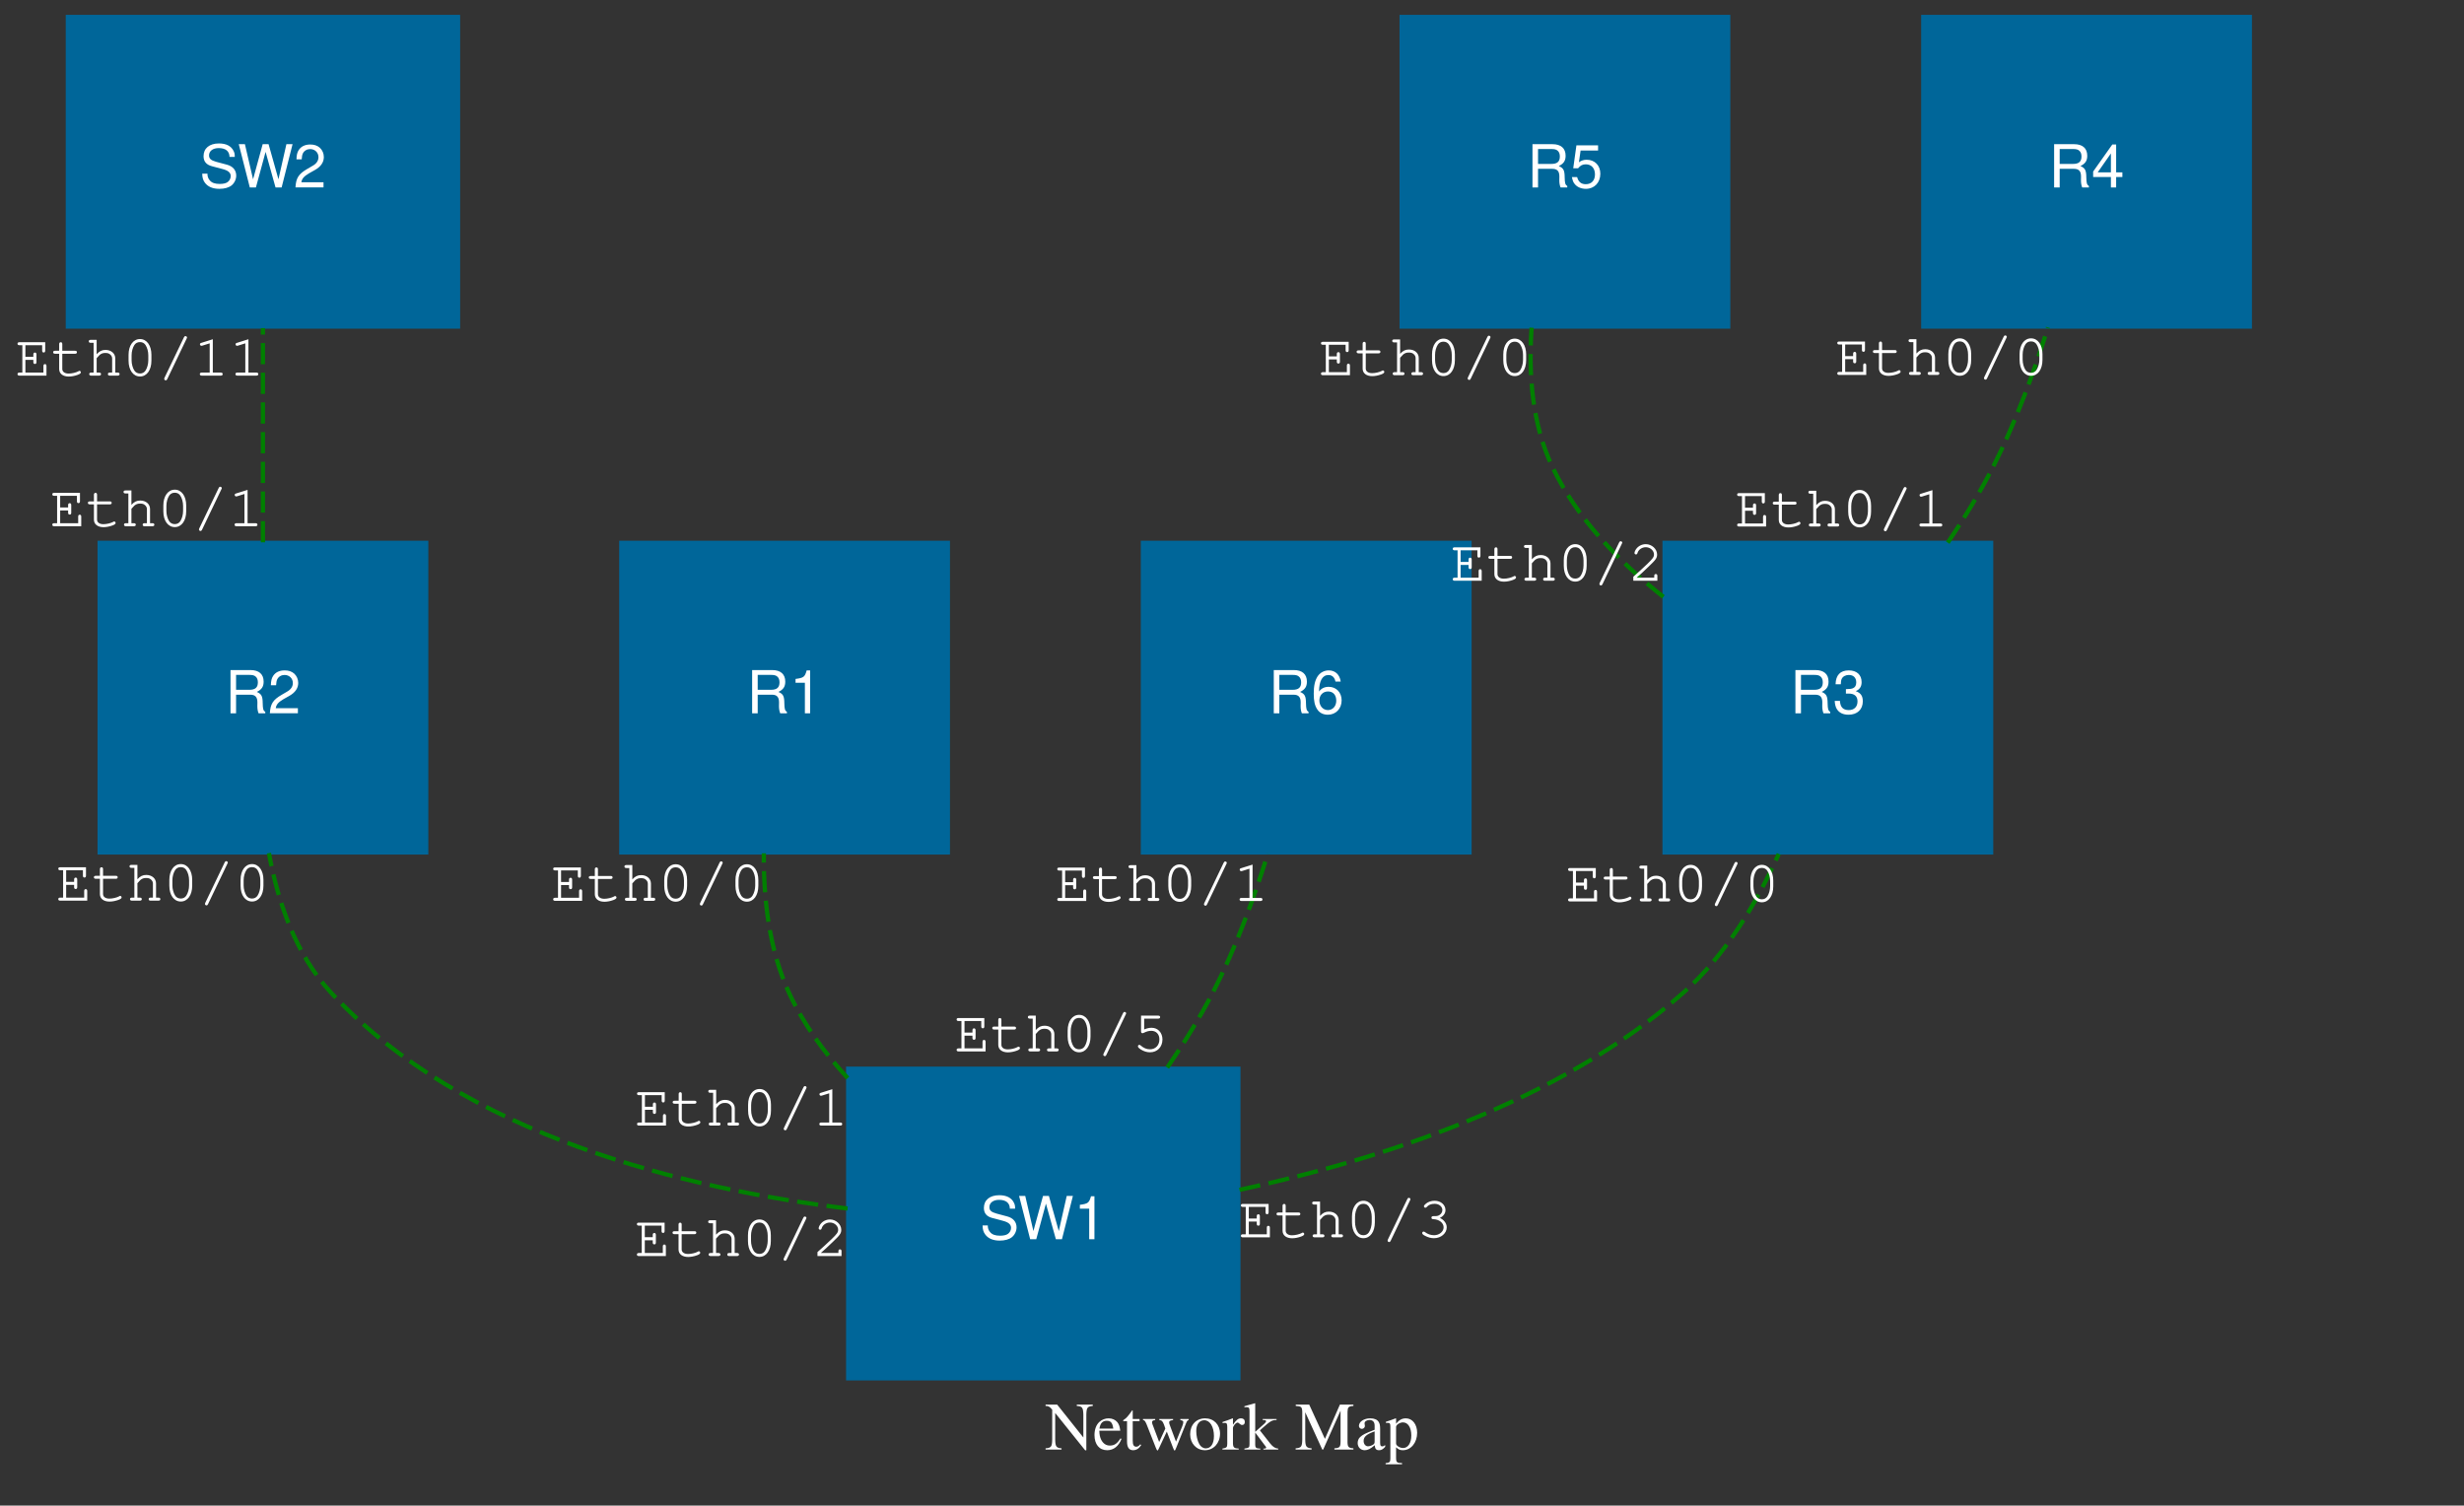
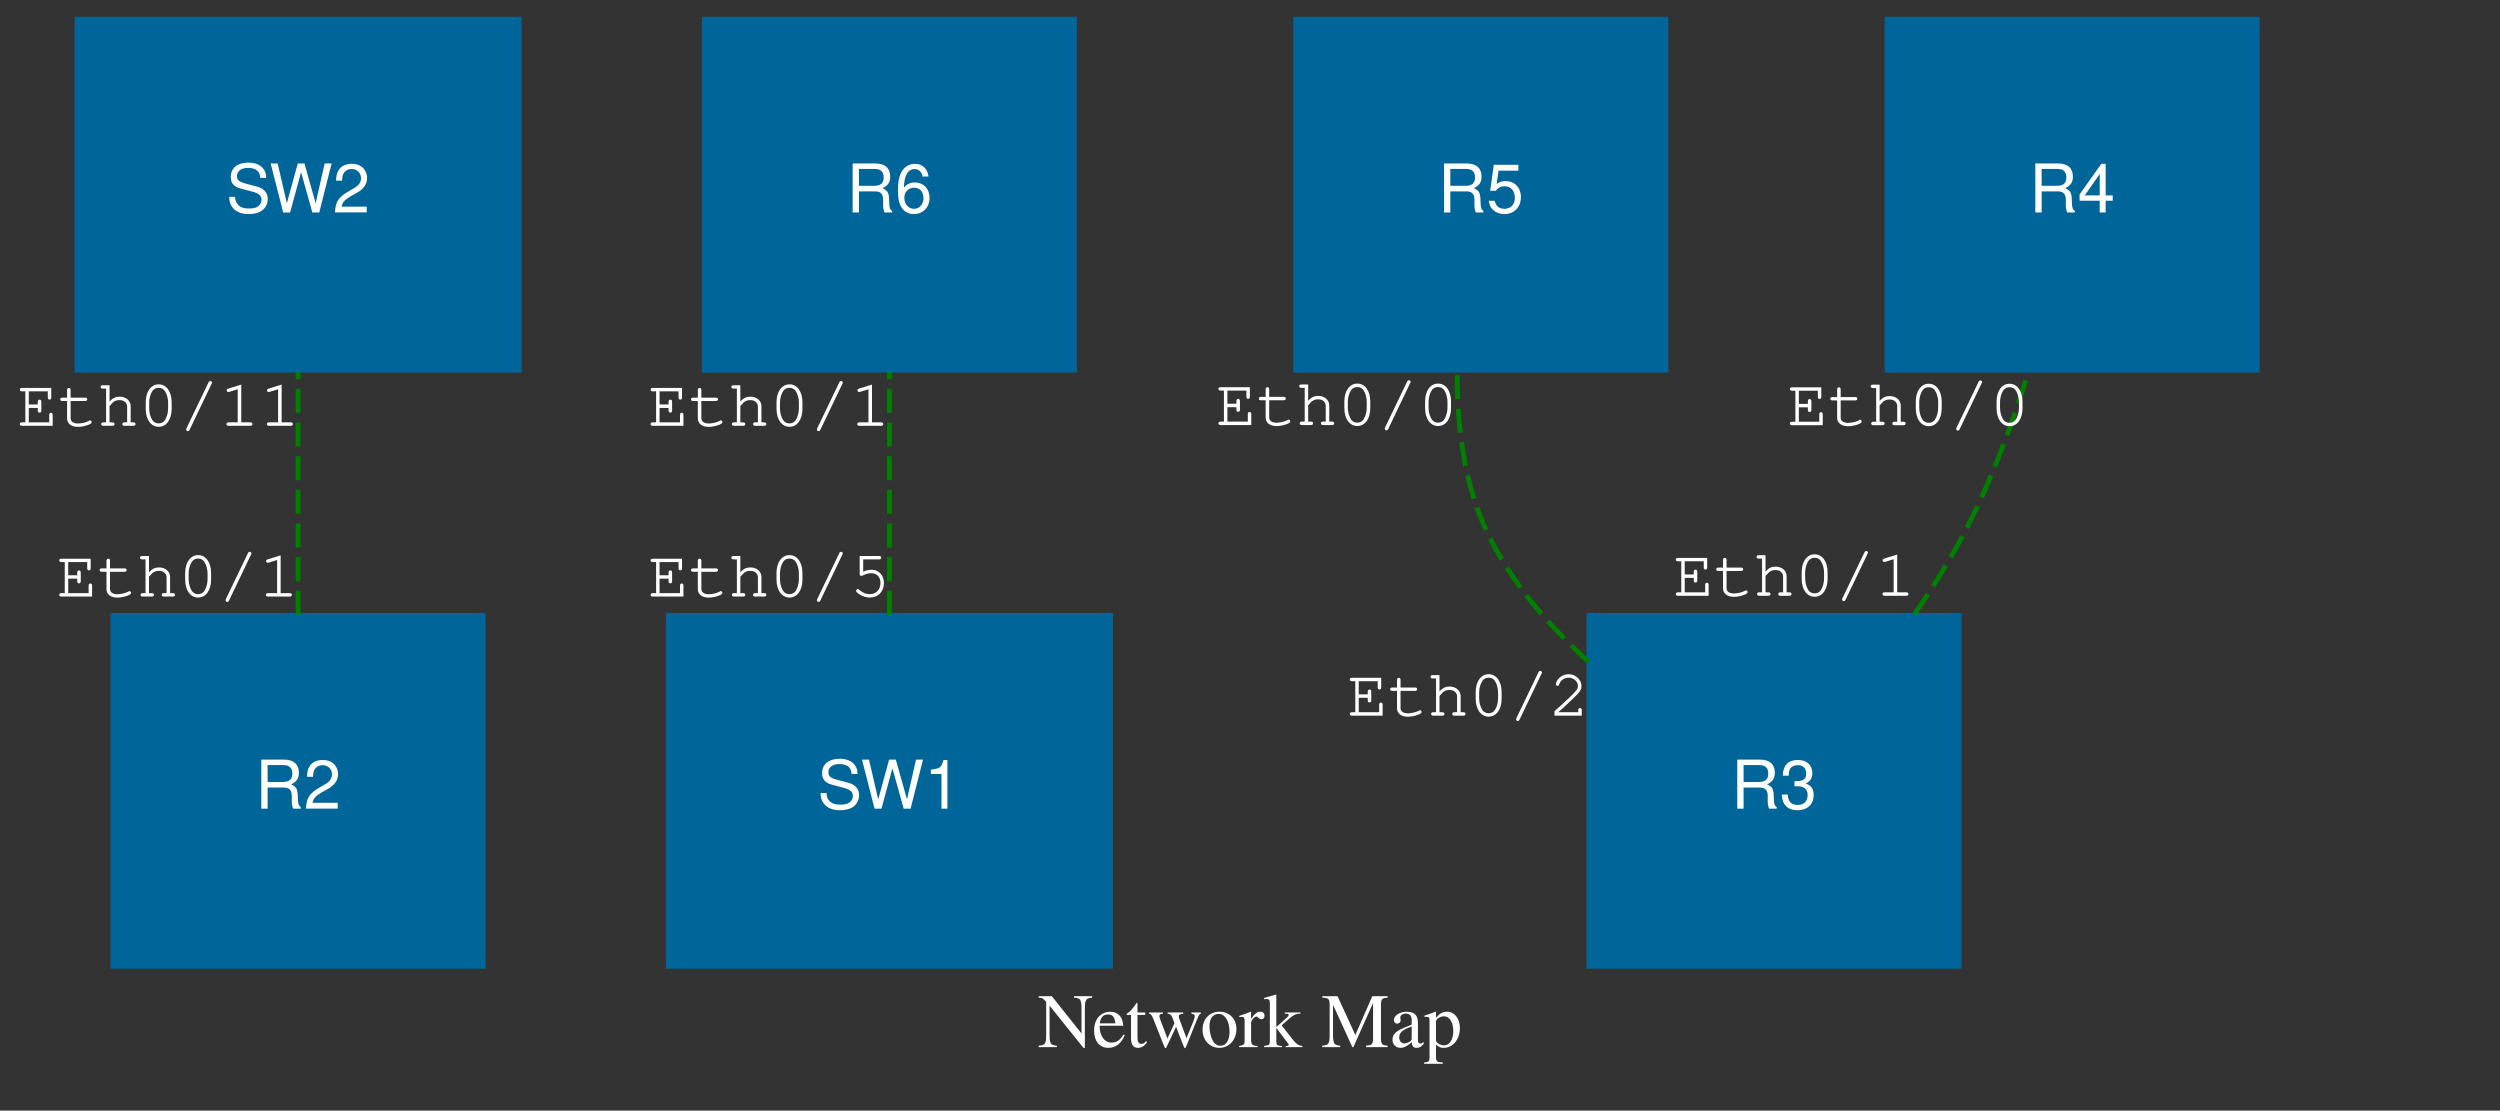
- <svg xmlns="http://www.w3.org/2000/svg" width="581pt" height="355pt" viewBox="0.00 0.00 581.00 355.00">
-   <g id="graph0" class="graph" transform="scale(1 1) rotate(0) translate(4 351)">
-     <polygon fill="#333333" stroke="none" points="-4,4 -4,-351 577,-351 577,4 -4,4" />
-     <text text-anchor="middle" x="286.5" y="-9.2" font-family="Times,serif" font-size="16.00" fill="white">Network Map</text>
+ <svg xmlns="http://www.w3.org/2000/svg" width="520pt" height="231pt" viewBox="0.00 0.00 520.00 231.00">
+   <g id="graph0" class="graph" transform="scale(1 1) rotate(0) translate(4 227)">
+     <polygon fill="#333333" stroke="none" points="-4,4 -4,-227 516,-227 516,4 -4,4" />
+     <text text-anchor="middle" x="256" y="-9.2" font-family="Times,serif" font-size="16.00" fill="white">Network Map</text>
    <g id="node1" class="node">
-       <polygon fill="#006699" stroke="#006699" points="288,-99 196,-99 196,-26 288,-26 288,-99" />
-       <text text-anchor="middle" x="242" y="-58.8" font-family="Helvetica,sans-Serif" font-size="14.00" fill="white">SW1</text>
+       <polygon fill="#006699" stroke="#006699" points="96.5,-99 19.5,-99 19.5,-26 96.5,-26 96.5,-99" />
+       <text text-anchor="middle" x="58" y="-58.8" font-family="Helvetica,sans-Serif" font-size="14.00" fill="white">R2</text>
+     </g>
+     <g id="node6" class="node">
+       <polygon fill="#006699" stroke="#006699" points="104,-223 12,-223 12,-150 104,-150 104,-223" />
+       <text text-anchor="middle" x="58" y="-182.8" font-family="Helvetica,sans-Serif" font-size="14.00" fill="white">SW2</text>
+     </g>
+     <g id="edge2" class="edge">
+       <path fill="none" stroke="green" stroke-dasharray="5,2" d="M58,-99.115C58,-115.01 58,-133.704 58,-149.629" />
+       <text text-anchor="middle" x="108" y="-120.8" font-family="Courier,monospace" font-size="14.00" fill="white">            </text>
+       <text text-anchor="middle" x="29" y="-138.429" font-family="Courier,monospace" font-size="14.00" fill="white">Eth0/11</text>
+       <text text-anchor="middle" x="33" y="-102.915" font-family="Courier,monospace" font-size="14.00" fill="white">Eth0/1</text>
+     </g>
+     <g id="node2" class="node">
+       <polygon fill="#006699" stroke="#006699" points="219.5,-223 142.5,-223 142.5,-150 219.5,-150 219.5,-223" />
+       <text text-anchor="middle" x="181" y="-182.8" font-family="Helvetica,sans-Serif" font-size="14.00" fill="white">R6</text>
    </g>
    <g id="node3" class="node">
-       <polygon fill="#006699" stroke="#006699" points="96.5,-223 19.5,-223 19.5,-150 96.5,-150 96.5,-223" />
-       <text text-anchor="middle" x="58" y="-182.8" font-family="Helvetica,sans-Serif" font-size="14.00" fill="white">R2</text>
-     </g>
-     <g id="edge2" class="edge">
-       <path fill="none" stroke="green" stroke-dasharray="5,2" d="M195.85,-66.031C157.833,-70.624 105.266,-83.167 74,-117 65.794,-125.879 61.542,-138.135 59.413,-149.829" />
-       <text text-anchor="middle" x="124" y="-120.8" font-family="Courier,monospace" font-size="14.00" fill="white">            </text>
-       <text text-anchor="middle" x="34.413" y="-138.629" font-family="Courier,monospace" font-size="14.00" fill="white">Eth0/0</text>
-       <text text-anchor="middle" x="170.85" y="-54.831" font-family="Courier,monospace" font-size="14.00" fill="white">Eth0/2</text>
+       <polygon fill="#006699" stroke="#006699" points="342.5,-223 265.5,-223 265.5,-150 342.5,-150 342.5,-223" />
+       <text text-anchor="middle" x="304" y="-182.8" font-family="Helvetica,sans-Serif" font-size="14.00" fill="white">R5</text>
    </g>
    <g id="node4" class="node">
-       <polygon fill="#006699" stroke="#006699" points="219.5,-223 142.5,-223 142.5,-150 219.5,-150 219.5,-223" />
-       <text text-anchor="middle" x="181" y="-182.8" font-family="Helvetica,sans-Serif" font-size="14.00" fill="white">R1</text>
+       <polygon fill="#006699" stroke="#006699" points="403.5,-99 326.5,-99 326.5,-26 403.5,-26 403.5,-99" />
+       <text text-anchor="middle" x="365" y="-58.8" font-family="Helvetica,sans-Serif" font-size="14.00" fill="white">R3</text>
+     </g>
+     <g id="edge4" class="edge">
+       <path fill="none" stroke="green" stroke-dasharray="5,2" d="M326.427,-89.341C317.814,-97.136 309.814,-106.464 305,-117 300.403,-127.061 299.014,-138.852 299.109,-149.788" />
+       <text text-anchor="middle" x="355" y="-120.8" font-family="Courier,monospace" font-size="14.00" fill="white">            </text>
+       <text text-anchor="middle" x="274.109" y="-138.588" font-family="Courier,monospace" font-size="14.00" fill="white">Eth0/0</text>
+       <text text-anchor="middle" x="301.427" y="-78.141" font-family="Courier,monospace" font-size="14.00" fill="white">Eth0/2</text>
+     </g>
+     <g id="node5" class="node">
+       <polygon fill="#006699" stroke="#006699" points="465.5,-223 388.5,-223 388.5,-150 465.5,-150 465.5,-223" />
+       <text text-anchor="middle" x="427" y="-182.8" font-family="Helvetica,sans-Serif" font-size="14.00" fill="white">R4</text>
+     </g>
+     <g id="edge3" class="edge">
+       <path fill="none" stroke="green" stroke-dasharray="5,2" d="M394.235,-99.278C398.175,-105.007 401.915,-111.023 405,-117 410.27,-127.212 414.593,-138.931 417.97,-149.755" />
+       <text text-anchor="middle" x="462" y="-120.8" font-family="Courier,monospace" font-size="14.00" fill="white">            </text>
+       <text text-anchor="middle" x="392.97" y="-138.555" font-family="Courier,monospace" font-size="14.00" fill="white">Eth0/0</text>
+       <text text-anchor="middle" x="369.235" y="-103.079" font-family="Courier,monospace" font-size="14.00" fill="white">Eth0/1</text>
+     </g>
+     <g id="node7" class="node">
+       <polygon fill="#006699" stroke="#006699" points="227,-99 135,-99 135,-26 227,-26 227,-99" />
+       <text text-anchor="middle" x="181" y="-58.8" font-family="Helvetica,sans-Serif" font-size="14.00" fill="white">SW1</text>
    </g>
    <g id="edge1" class="edge">
-       <path fill="none" stroke="green" stroke-dasharray="5,2" d="M195.881,-96.793C190.284,-102.865 185.364,-109.638 182,-117 177.403,-127.061 176.014,-138.852 176.109,-149.788" />
-       <text text-anchor="middle" x="232" y="-120.8" font-family="Courier,monospace" font-size="14.00" fill="white">            </text>
-       <text text-anchor="middle" x="151.109" y="-138.588" font-family="Courier,monospace" font-size="14.00" fill="white">Eth0/0</text>
-       <text text-anchor="middle" x="170.881" y="-85.593" font-family="Courier,monospace" font-size="14.00" fill="white">Eth0/1</text>
-     </g>
-     <g id="node7" class="node">
-       <polygon fill="#006699" stroke="#006699" points="342.5,-223 265.5,-223 265.5,-150 342.5,-150 342.5,-223" />
-       <text text-anchor="middle" x="304" y="-182.8" font-family="Helvetica,sans-Serif" font-size="14.00" fill="white">R6</text>
-     </g>
-     <g id="edge4" class="edge">
-       <path fill="none" stroke="green" stroke-dasharray="5,2" d="M271.235,-99.278C275.175,-105.007 278.915,-111.023 282,-117 287.27,-127.212 291.593,-138.931 294.97,-149.755" />
-       <text text-anchor="middle" x="339" y="-120.8" font-family="Courier,monospace" font-size="14.00" fill="white">            </text>
-       <text text-anchor="middle" x="269.97" y="-138.555" font-family="Courier,monospace" font-size="14.00" fill="white">Eth0/1</text>
-       <text text-anchor="middle" x="246.235" y="-103.079" font-family="Courier,monospace" font-size="14.00" fill="white">Eth0/5</text>
-     </g>
-     <g id="node8" class="node">
-       <polygon fill="#006699" stroke="#006699" points="465.5,-223 388.5,-223 388.5,-150 465.5,-150 465.5,-223" />
-       <text text-anchor="middle" x="427" y="-182.8" font-family="Helvetica,sans-Serif" font-size="14.00" fill="white">R3</text>
-     </g>
-     <g id="edge3" class="edge">
-       <path fill="none" stroke="green" stroke-dasharray="5,2" d="M288.272,-70.441C320.828,-77.399 363.655,-90.987 393,-117 402.836,-125.719 410.149,-137.939 415.42,-149.648" />
-       <text text-anchor="middle" x="456" y="-120.8" font-family="Courier,monospace" font-size="14.00" fill="white">            </text>
-       <text text-anchor="middle" x="390.42" y="-138.448" font-family="Courier,monospace" font-size="14.00" fill="white">Eth0/0</text>
-       <text text-anchor="middle" x="313.272" y="-59.24" font-family="Courier,monospace" font-size="14.00" fill="white">Eth0/3</text>
-     </g>
-     <g id="node2" class="node">
-       <polygon fill="#006699" stroke="#006699" points="403.5,-347 326.5,-347 326.5,-274 403.5,-274 403.5,-347" />
-       <text text-anchor="middle" x="365" y="-306.8" font-family="Helvetica,sans-Serif" font-size="14.00" fill="white">R5</text>
-     </g>
-     <g id="node6" class="node">
-       <polygon fill="#006699" stroke="#006699" points="104,-347 12,-347 12,-274 104,-274 104,-347" />
-       <text text-anchor="middle" x="58" y="-306.8" font-family="Helvetica,sans-Serif" font-size="14.00" fill="white">SW2</text>
-     </g>
-     <g id="edge5" class="edge">
-       <path fill="none" stroke="green" stroke-dasharray="5,2" d="M58,-223.115C58,-239.01 58,-257.704 58,-273.629" />
-       <text text-anchor="middle" x="108" y="-244.8" font-family="Courier,monospace" font-size="14.00" fill="white">            </text>
-       <text text-anchor="middle" x="29" y="-262.429" font-family="Courier,monospace" font-size="14.00" fill="white">Eth0/11</text>
-       <text text-anchor="middle" x="33" y="-226.915" font-family="Courier,monospace" font-size="14.00" fill="white">Eth0/1</text>
-     </g>
-     <g id="node5" class="node">
-       <polygon fill="#006699" stroke="#006699" points="526.5,-347 449.5,-347 449.5,-274 526.5,-274 526.5,-347" />
-       <text text-anchor="middle" x="488" y="-306.8" font-family="Helvetica,sans-Serif" font-size="14.00" fill="white">R4</text>
-     </g>
-     <g id="edge7" class="edge">
-       <path fill="none" stroke="green" stroke-dasharray="5,2" d="M388.218,-210.267C377.75,-218.511 367.74,-228.841 362,-241 357.274,-251.011 356.378,-262.789 357.152,-273.728" />
-       <text text-anchor="middle" x="412" y="-244.8" font-family="Courier,monospace" font-size="14.00" fill="white">            </text>
-       <text text-anchor="middle" x="332.152" y="-262.528" font-family="Courier,monospace" font-size="14.00" fill="white">Eth0/0</text>
-       <text text-anchor="middle" x="363.218" y="-214.067" font-family="Courier,monospace" font-size="14.00" fill="white">Eth0/2</text>
-     </g>
-     <g id="edge6" class="edge">
-       <path fill="none" stroke="green" stroke-dasharray="5,2" d="M455.28,-223.045C459.199,-228.854 462.927,-234.955 466,-241 471.208,-251.244 475.514,-262.971 478.893,-273.794" />
-       <text text-anchor="middle" x="523" y="-244.8" font-family="Courier,monospace" font-size="14.00" fill="white">            </text>
-       <text text-anchor="middle" x="453.893" y="-262.594" font-family="Courier,monospace" font-size="14.00" fill="white">Eth0/0</text>
-       <text text-anchor="middle" x="430.28" y="-226.845" font-family="Courier,monospace" font-size="14.00" fill="white">Eth0/1</text>
+       <path fill="none" stroke="green" stroke-dasharray="5,2" d="M181,-99.115C181,-115.01 181,-133.704 181,-149.629" />
+       <text text-anchor="middle" x="231" y="-120.8" font-family="Courier,monospace" font-size="14.00" fill="white">            </text>
+       <text text-anchor="middle" x="156" y="-138.429" font-family="Courier,monospace" font-size="14.00" fill="white">Eth0/1</text>
+       <text text-anchor="middle" x="156" y="-102.915" font-family="Courier,monospace" font-size="14.00" fill="white">Eth0/5</text>
    </g>
  </g>
</svg>
